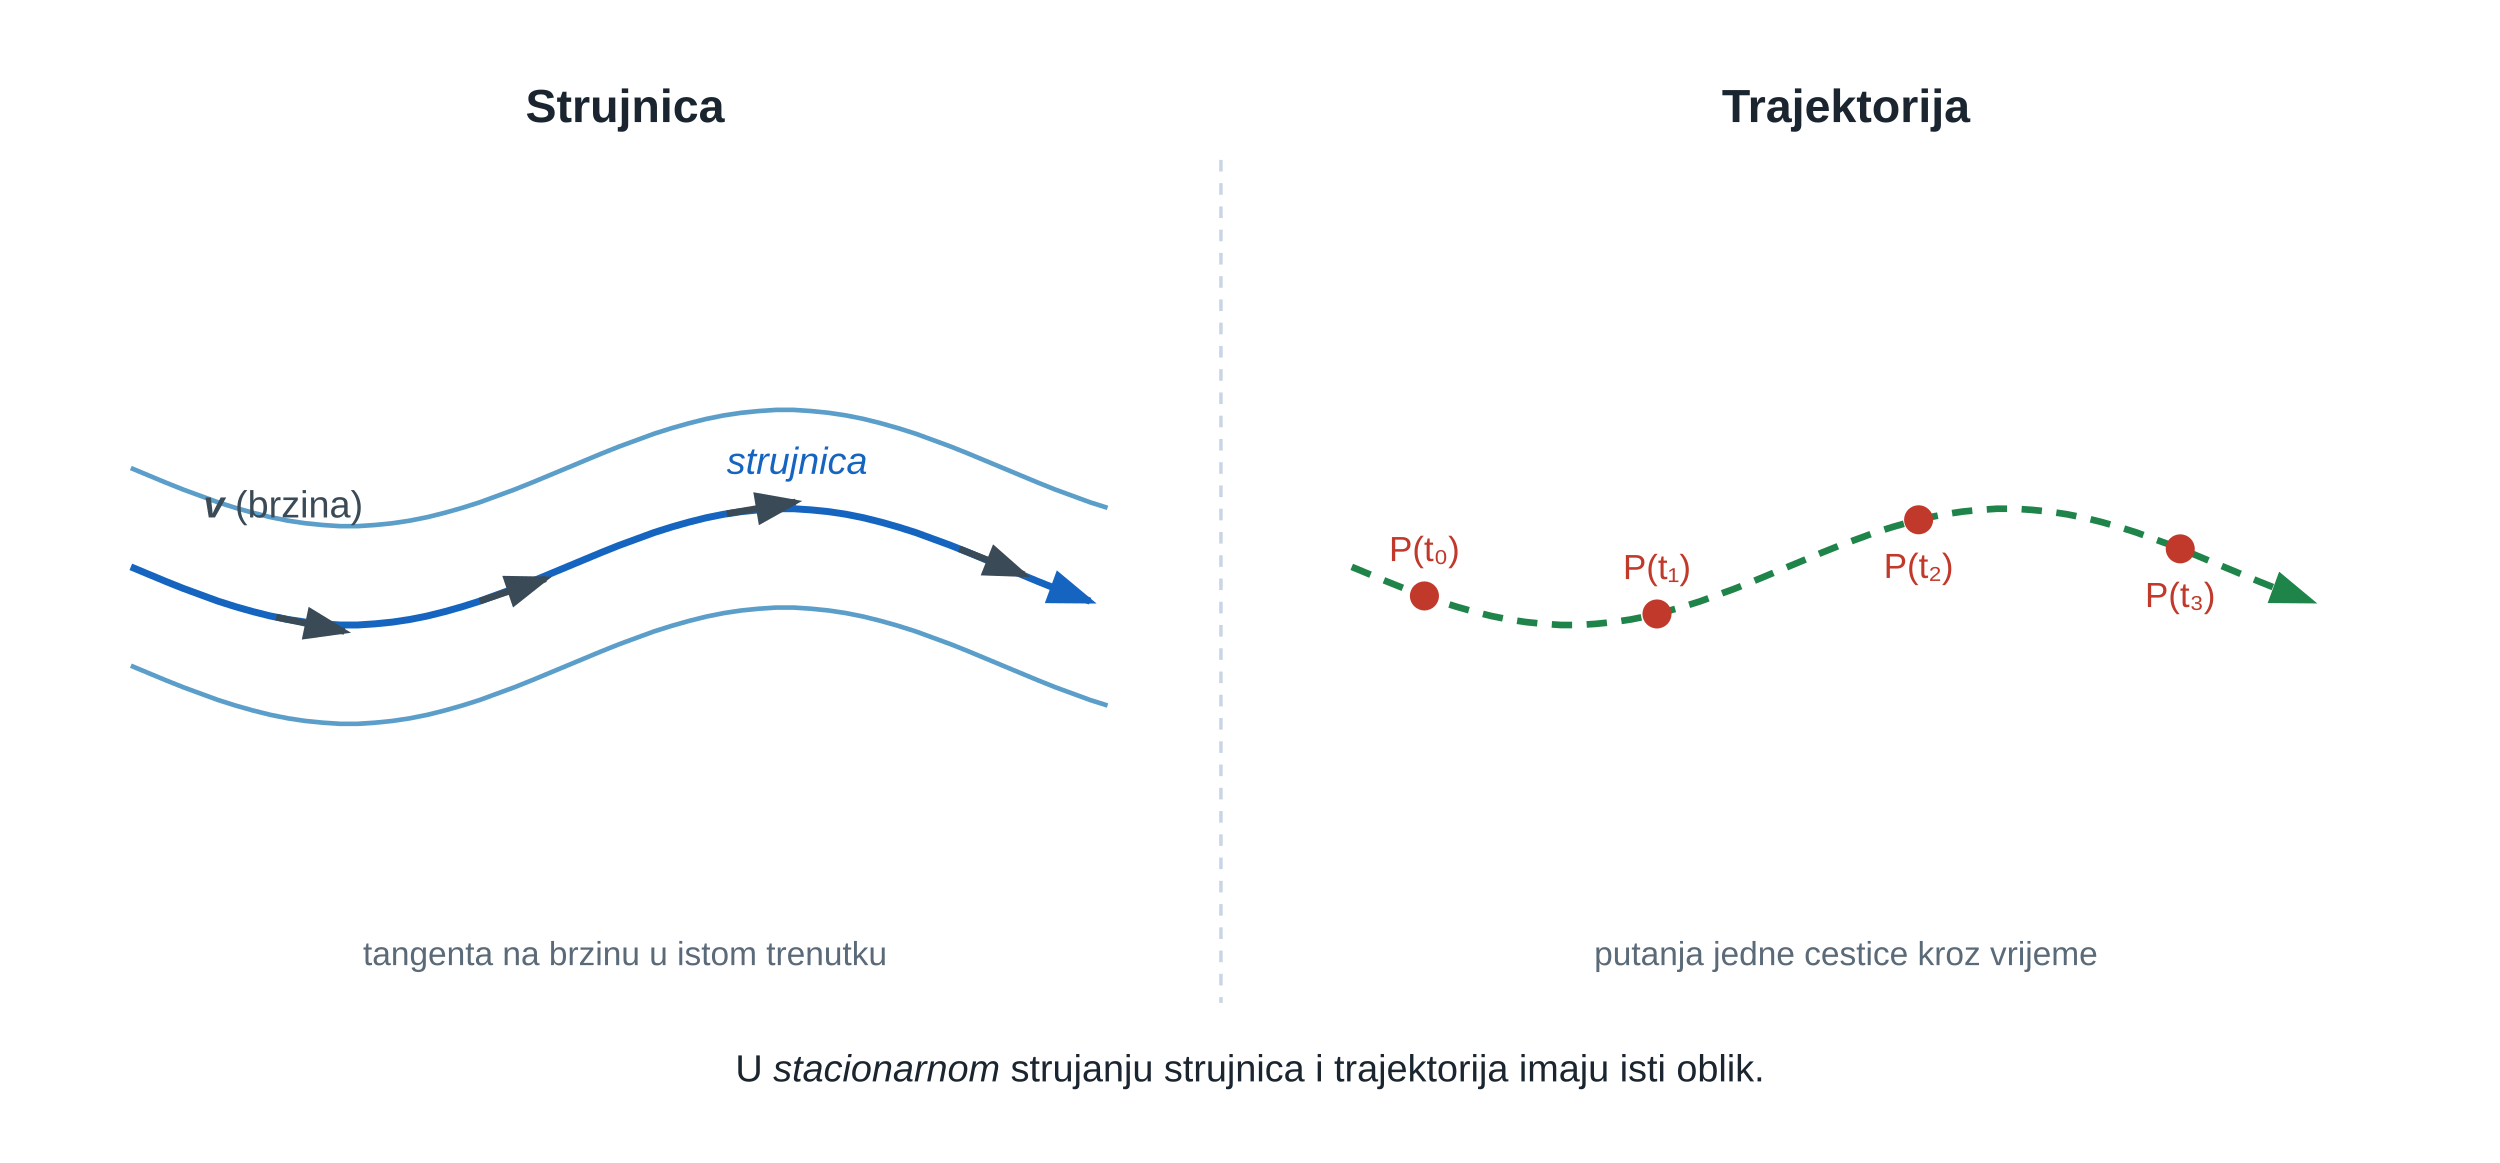
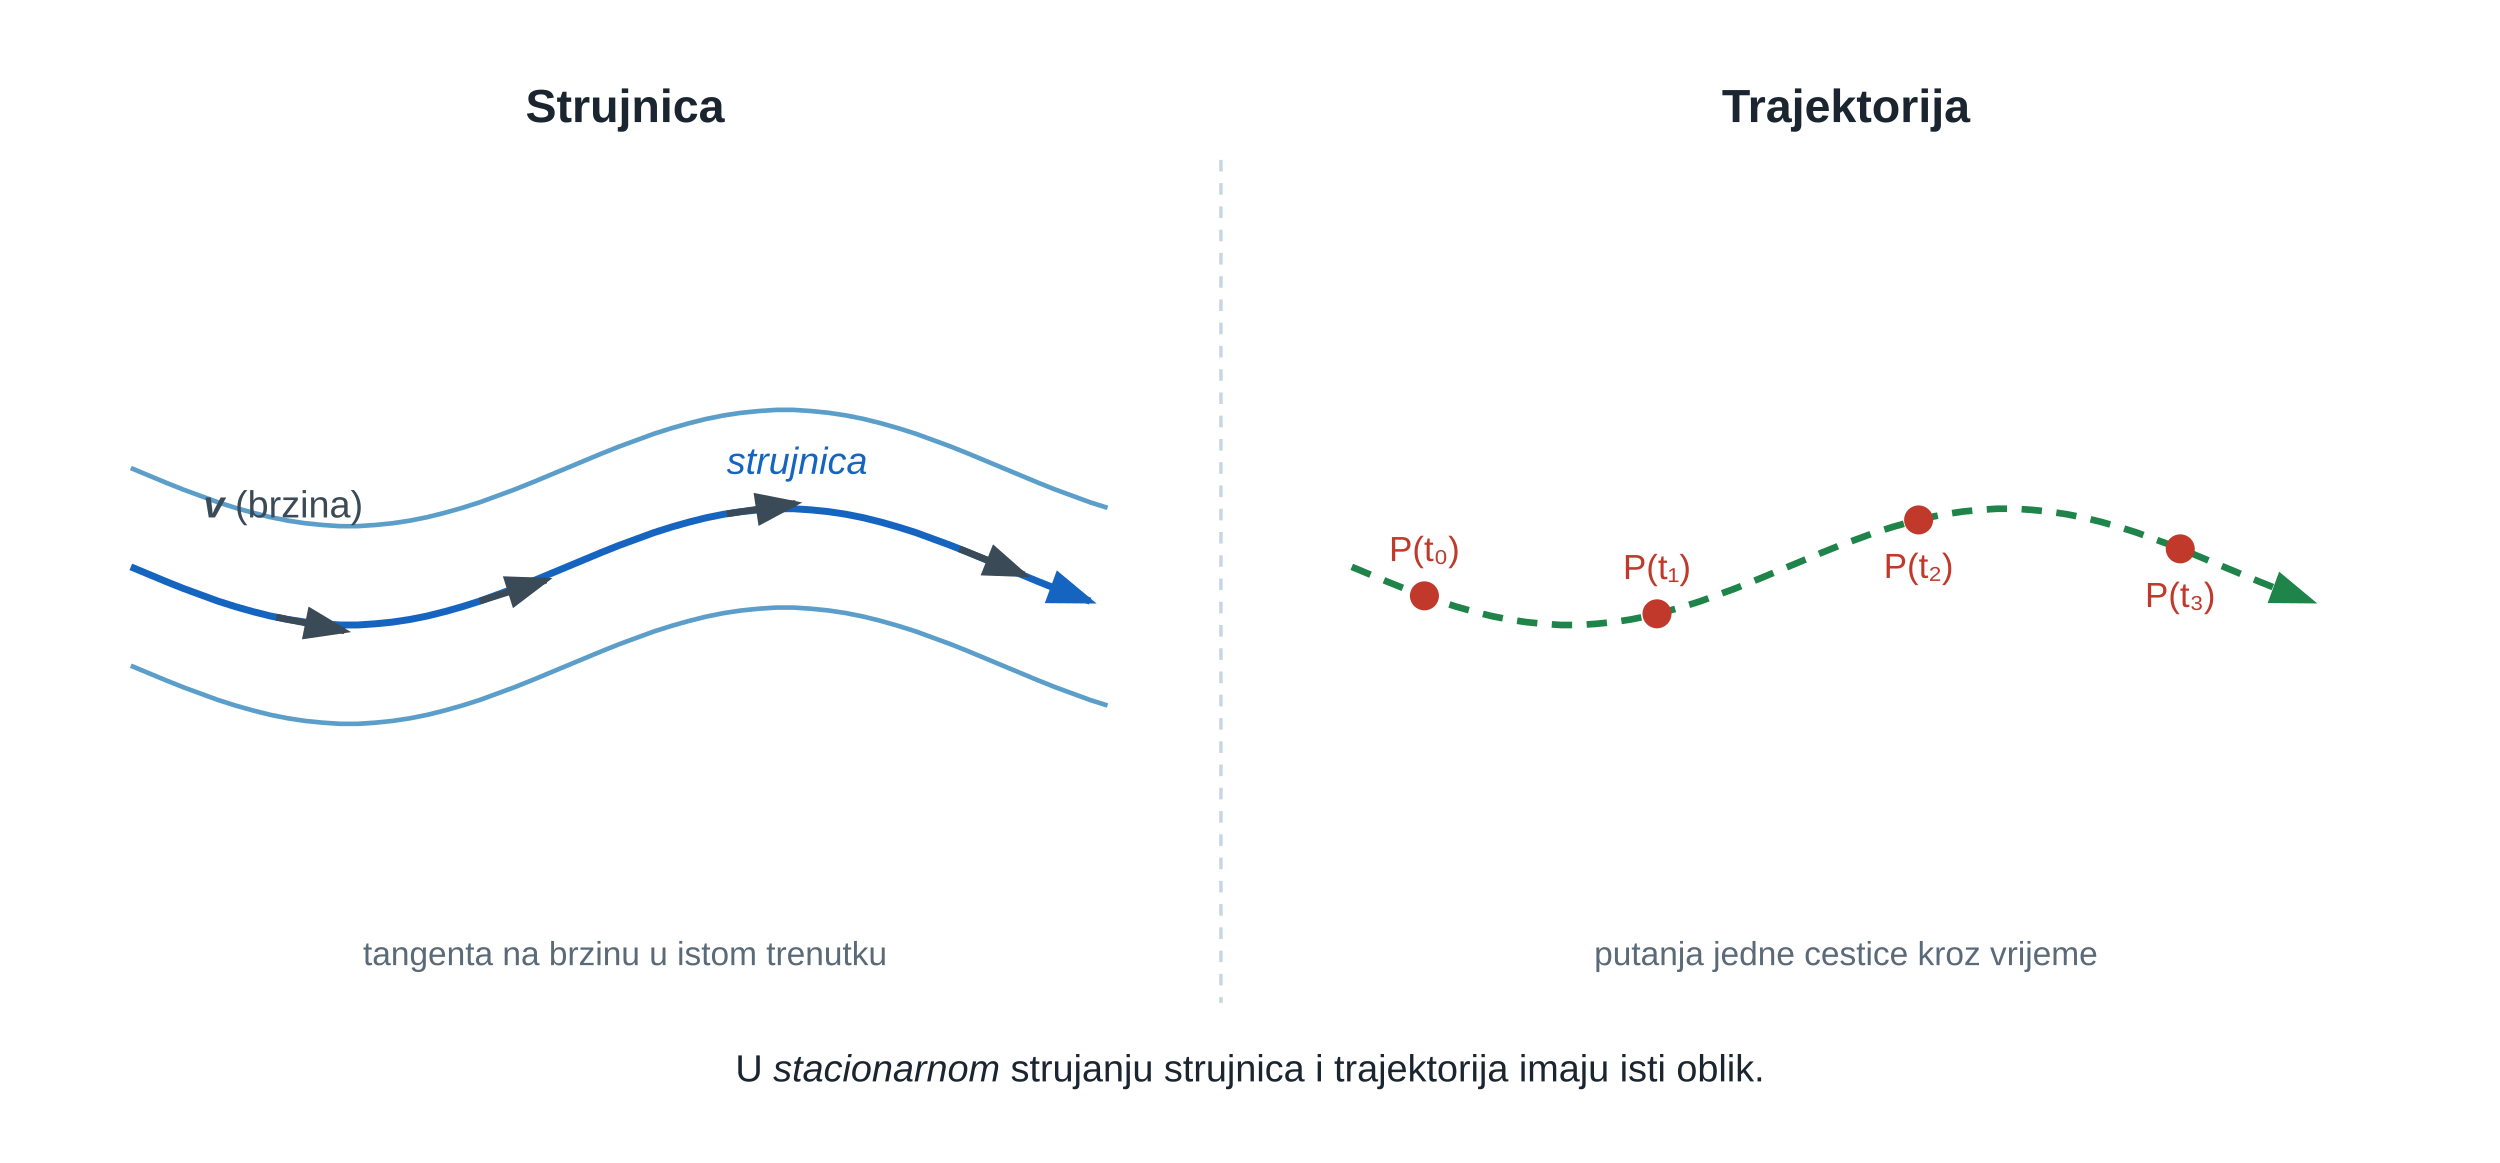
<svg xmlns="http://www.w3.org/2000/svg" viewBox="0 0 860 400" role="img" aria-labelledby="u08fk_u08kin-title u08fk_u08kin-desc" preserveAspectRatio="xMidYMid meet" style="display:block;width:100%;max-width:820px;height:auto;">
  <defs>
    <marker id="u08fk_u08kin-vel" markerWidth="7" markerHeight="5" refX="6" refY="2.5" orient="auto">
      <path d="M0,0 L0,5 L7,2.5 z" fill="#3a4a56" />
    </marker>
    <marker id="u08fk_u08kin-str" markerWidth="7" markerHeight="5" refX="6" refY="2.5" orient="auto">
      <path d="M0,0 L0,5 L7,2.5 z" fill="#1565c0" />
    </marker>
    <marker id="u08fk_u08kin-tr" markerWidth="7" markerHeight="5" refX="6" refY="2.5" orient="auto">
      <path d="M0,0 L0,5 L7,2.5 z" fill="#1e8449" />
    </marker>
  </defs>
  <text x="215" y="42" font-family="'Segoe UI',Arial,sans-serif" font-size="16" font-weight="700" text-anchor="middle" fill="#1a2530">Strujnica</text>
  <text x="635" y="42" font-family="'Segoe UI',Arial,sans-serif" font-size="16" font-weight="700" text-anchor="middle" fill="#1a2530">Trajektorija</text>
  <line x1="420" y1="55" x2="420" y2="345" stroke="#c8d6e4" stroke-width="1.2" stroke-dasharray="4,4" />
  <path d="M 45.0,161.0 L 51.0,163.5 L 57.0,166.0 L 63.0,168.4 L 69.0,170.6 L 75.0,172.8 L 81.0,174.7 L 87.0,176.4 L 93.0,177.9 L 99.0,179.1 L 105.0,180.0 L 111.0,180.6 L 117.0,181.0 L 123.0,181.0 L 129.0,180.6 L 135.0,180.0 L 141.0,179.1 L 147.0,177.9 L 153.0,176.4 L 159.0,174.7 L 165.0,172.8 L 171.0,170.6 L 177.0,168.4 L 183.0,166.0 L 189.0,163.5 L 195.0,161.0 L 201.0,158.5 L 207.0,156.0 L 213.0,153.6 L 219.0,151.4 L 225.0,149.2 L 231.0,147.3 L 237.0,145.6 L 243.0,144.1 L 249.0,142.9 L 255.0,142.0 L 261.0,141.4 L 267.0,141.0 L 273.0,141.0 L 279.0,141.4 L 285.0,142.0 L 291.0,142.9 L 297.0,144.1 L 303.0,145.6 L 309.0,147.3 L 315.0,149.2 L 321.0,151.4 L 327.0,153.6 L 333.0,156.0 L 339.0,158.5 L 345.0,161.0 L 351.0,163.5 L 357.0,166.0 L 363.0,168.4 L 369.0,170.6 L 375.0,172.8 L 381.0,174.7" fill="none" stroke="#5b9ec9" stroke-width="1.6" />
  <path d="M 45.0,229.0 L 51.0,231.5 L 57.0,234.0 L 63.0,236.4 L 69.0,238.6 L 75.0,240.8 L 81.0,242.7 L 87.0,244.4 L 93.0,245.9 L 99.0,247.1 L 105.0,248.0 L 111.0,248.6 L 117.0,249.0 L 123.0,249.0 L 129.0,248.6 L 135.0,248.0 L 141.0,247.1 L 147.0,245.9 L 153.0,244.4 L 159.0,242.7 L 165.0,240.8 L 171.0,238.6 L 177.0,236.4 L 183.0,234.0 L 189.0,231.5 L 195.0,229.0 L 201.0,226.5 L 207.0,224.0 L 213.0,221.6 L 219.0,219.4 L 225.0,217.2 L 231.0,215.3 L 237.0,213.6 L 243.0,212.1 L 249.0,210.9 L 255.0,210.0 L 261.0,209.4 L 267.0,209.0 L 273.0,209.0 L 279.0,209.4 L 285.0,210.0 L 291.0,210.9 L 297.0,212.1 L 303.0,213.6 L 309.0,215.3 L 315.0,217.2 L 321.0,219.4 L 327.0,221.6 L 333.0,224.0 L 339.0,226.5 L 345.0,229.0 L 351.0,231.5 L 357.0,234.0 L 363.0,236.4 L 369.0,238.6 L 375.0,240.8 L 381.0,242.7" fill="none" stroke="#5b9ec9" stroke-width="1.6" />
-   <path d="M 45.0,195.0 L 51.0,197.5 L 57.0,200.0 L 63.0,202.4 L 69.0,204.6 L 75.0,206.8 L 81.0,208.7 L 87.0,210.4 L 93.0,211.9 L 99.0,213.1 L 105.0,214.0 L 111.0,214.6 L 117.0,215.0 L 123.0,215.0 L 129.0,214.6 L 135.0,214.0 L 141.0,213.1 L 147.0,211.9 L 153.0,210.4 L 159.0,208.7 L 165.0,206.8 L 171.0,204.6 L 177.0,202.4 L 183.0,200.0 L 189.0,197.5 L 195.0,195.0 L 201.0,192.5 L 207.0,190.0 L 213.0,187.6 L 219.0,185.4 L 225.0,183.2 L 231.0,181.3 L 237.0,179.6 L 243.0,178.1 L 249.0,176.9 L 255.0,176.0 L 261.0,175.4 L 267.0,175.0 L 273.0,175.0 L 279.0,175.4 L 285.0,176.0 L 291.0,176.9 L 297.0,178.1 L 303.0,179.6 L 309.0,181.3 L 315.0,183.2 L 321.0,185.4 L 327.0,187.6 L 333.0,190.0 L 339.0,192.5 L 345.0,195.0 L 351.0,197.5 L 357.0,200.0 L 363.0,202.4 L 369.0,204.6 L 375.0,206.8" fill="none" stroke="#1565c0" stroke-width="2.4" marker-end="url(#u08fk_u08kin-str)" />
-   <line x1="95.0" y1="212.3" x2="118.5" y2="217.2" stroke="#3a4a56" stroke-width="2.3" marker-end="url(#u08fk_u08kin-vel)" />
-   <line x1="165.0" y1="206.8" x2="187.7" y2="199.1" stroke="#3a4a56" stroke-width="2.3" marker-end="url(#u08fk_u08kin-vel)" />
-   <line x1="250.0" y1="176.7" x2="273.7" y2="172.7" stroke="#3a4a56" stroke-width="2.3" marker-end="url(#u08fk_u08kin-vel)" />
-   <line x1="330.0" y1="188.8" x2="352.3" y2="197.7" stroke="#3a4a56" stroke-width="2.3" marker-end="url(#u08fk_u08kin-vel)" />
+   <path d="M 45.0,195.0 L 51.0,197.5 L 57.0,200.0 L 63.0,202.4 L 69.0,204.6 L 75.0,206.8 L 81.0,208.7 L 87.0,210.4 L 93.0,211.9 L 99.0,213.1 L 105.0,214.0 L 111.0,214.6 L 117.0,215.0 L 123.0,215.0 L 129.0,214.6 L 135.0,214.0 L 141.0,213.1 L 147.0,211.9 L 153.0,210.4 L 159.0,208.7 L 165.0,206.8 L 171.0,204.6 L 177.0,202.4 L 183.0,200.0 L 189.0,197.5 L 195.0,195.0 L 201.0,192.5 L 207.0,190.0 L 213.0,187.6 L 219.0,185.4 L 225.0,183.2 L 231.0,181.3 L 237.0,179.6 L 243.0,178.1 L 249.0,176.9 L 255.0,176.0 L 261.0,175.4 L 267.0,175.0 L 273.0,175.0 L 279.0,175.4 L 285.0,176.0 L 291.0,176.9 L 297.0,178.1 L 303.0,179.6 L 309.0,181.3 L 315.0,183.2 L 321.0,185.4 L 327.0,187.6 L 333.0,190.0 L 339.0,192.5 L 345.0,195.0 L 351.0,197.5 L 357.0,200.0 L 363.0,202.4 L 369.0,204.6 L 375.0,206.8" fill="none" stroke="#1565c0" stroke-width="2.4" marker-end="url(#u08fk_u08kin-str)" id="u08fk_streamline" />
+   <line x1="95.0" y1="212.3" x2="118.534" y2="217.007" stroke="#3a4a56" stroke-width="2.3" marker-end="url(#u08fk_u08kin-vel)" id="u08fk_tangent0" />
+   <line x1="165.0" y1="206.8" x2="187.88" y2="199.555" stroke="#3a4a56" stroke-width="2.3" marker-end="url(#u08fk_u08kin-vel)" id="u08fk_tangent1" />
+   <line x1="250.0" y1="176.75" x2="273.734" y2="173.19" stroke="#3a4a56" stroke-width="2.3" marker-end="url(#u08fk_u08kin-vel)" id="u08fk_tangent2" />
+   <line x1="330.0" y1="188.8" x2="352.283" y2="197.713" stroke="#3a4a56" stroke-width="2.3" marker-end="url(#u08fk_u08kin-vel)" id="u08fk_tangent3" />
  <text x="250" y="163" font-family="'Segoe UI',Arial,sans-serif" font-size="13" font-style="italic" fill="#1565c0">strujnica</text>
  <text x="70" y="178" font-family="'Segoe UI',Arial,sans-serif" font-size="13" fill="#3a4a56">
    <tspan font-weight="700" font-style="italic">v</tspan> (brzina)</text>
  <text x="215" y="332" font-family="'Segoe UI',Arial,sans-serif" font-size="11.5" text-anchor="middle" fill="#5a6a78">tangenta na brzinu u istom trenutku</text>
  <path d="M 465.0,195.0 L 471.0,197.5 L 477.0,200.0 L 483.0,202.4 L 489.0,204.6 L 495.0,206.8 L 501.0,208.7 L 507.0,210.4 L 513.0,211.9 L 519.0,213.1 L 525.0,214.0 L 531.0,214.6 L 537.0,215.0 L 543.0,215.0 L 549.0,214.6 L 555.0,214.0 L 561.0,213.1 L 567.0,211.9 L 573.0,210.4 L 579.0,208.7 L 585.0,206.8 L 591.0,204.6 L 597.0,202.4 L 603.0,200.0 L 609.0,197.5 L 615.0,195.0 L 621.0,192.5 L 627.0,190.0 L 633.0,187.6 L 639.0,185.4 L 645.0,183.2 L 651.0,181.3 L 657.0,179.6 L 663.0,178.1 L 669.0,176.9 L 675.0,176.0 L 681.0,175.4 L 687.0,175.0 L 693.0,175.0 L 699.0,175.4 L 705.0,176.0 L 711.0,176.9 L 717.0,178.1 L 723.0,179.6 L 729.0,181.3 L 735.0,183.2 L 741.0,185.4 L 747.0,187.6 L 753.0,190.0 L 759.0,192.5 L 765.0,195.0 L 771.0,197.5 L 777.0,200.0 L 783.0,202.4 L 789.0,204.6 L 795.0,206.8" fill="none" stroke="#1e8449" stroke-width="2.3" stroke-dasharray="7,5" marker-end="url(#u08fk_u08kin-tr)" />
-   <circle cx="490.0" cy="205.0" r="5" fill="#c0392b" />
+   <circle cx="490.0" cy="204.967" r="5" fill="#c0392b" id="u08fk_particle0" />
  <text x="490.0" y="193.0" font-family="'Segoe UI',Arial,sans-serif" font-size="12" text-anchor="middle" fill="#c0392b">P(t₀)</text>
-   <circle cx="570.0" cy="211.2" r="5" fill="#c0392b" />
+   <circle cx="570.0" cy="211.15" r="5" fill="#c0392b" id="u08fk_particle1" />
  <text x="570.0" y="199.2" font-family="'Segoe UI',Arial,sans-serif" font-size="12" text-anchor="middle" fill="#c0392b">P(t₁)</text>
-   <circle cx="660.0" cy="178.8" r="5" fill="#c0392b" />
+   <circle cx="660.0" cy="178.85" r="5" fill="#c0392b" id="u08fk_particle2" />
  <text x="660.0" y="198.8" font-family="'Segoe UI',Arial,sans-serif" font-size="12" text-anchor="middle" fill="#c0392b">P(t₂)</text>
-   <circle cx="750.0" cy="188.8" r="5" fill="#c0392b" />
+   <circle cx="750.0" cy="188.8" r="5" fill="#c0392b" id="u08fk_particle3" />
  <text x="750.0" y="208.8" font-family="'Segoe UI',Arial,sans-serif" font-size="12" text-anchor="middle" fill="#c0392b">P(t₃)</text>
  <text x="635" y="332" font-family="'Segoe UI',Arial,sans-serif" font-size="11.5" text-anchor="middle" fill="#5a6a78">putanja jedne cestice kroz vrijeme</text>
  <text x="430" y="372" font-family="'Segoe UI',Arial,sans-serif" font-size="13" text-anchor="middle" fill="#1a2530">U <tspan font-style="italic">stacionarnom</tspan> strujanju strujnica i trajektorija imaju isti oblik.</text>
</svg>
